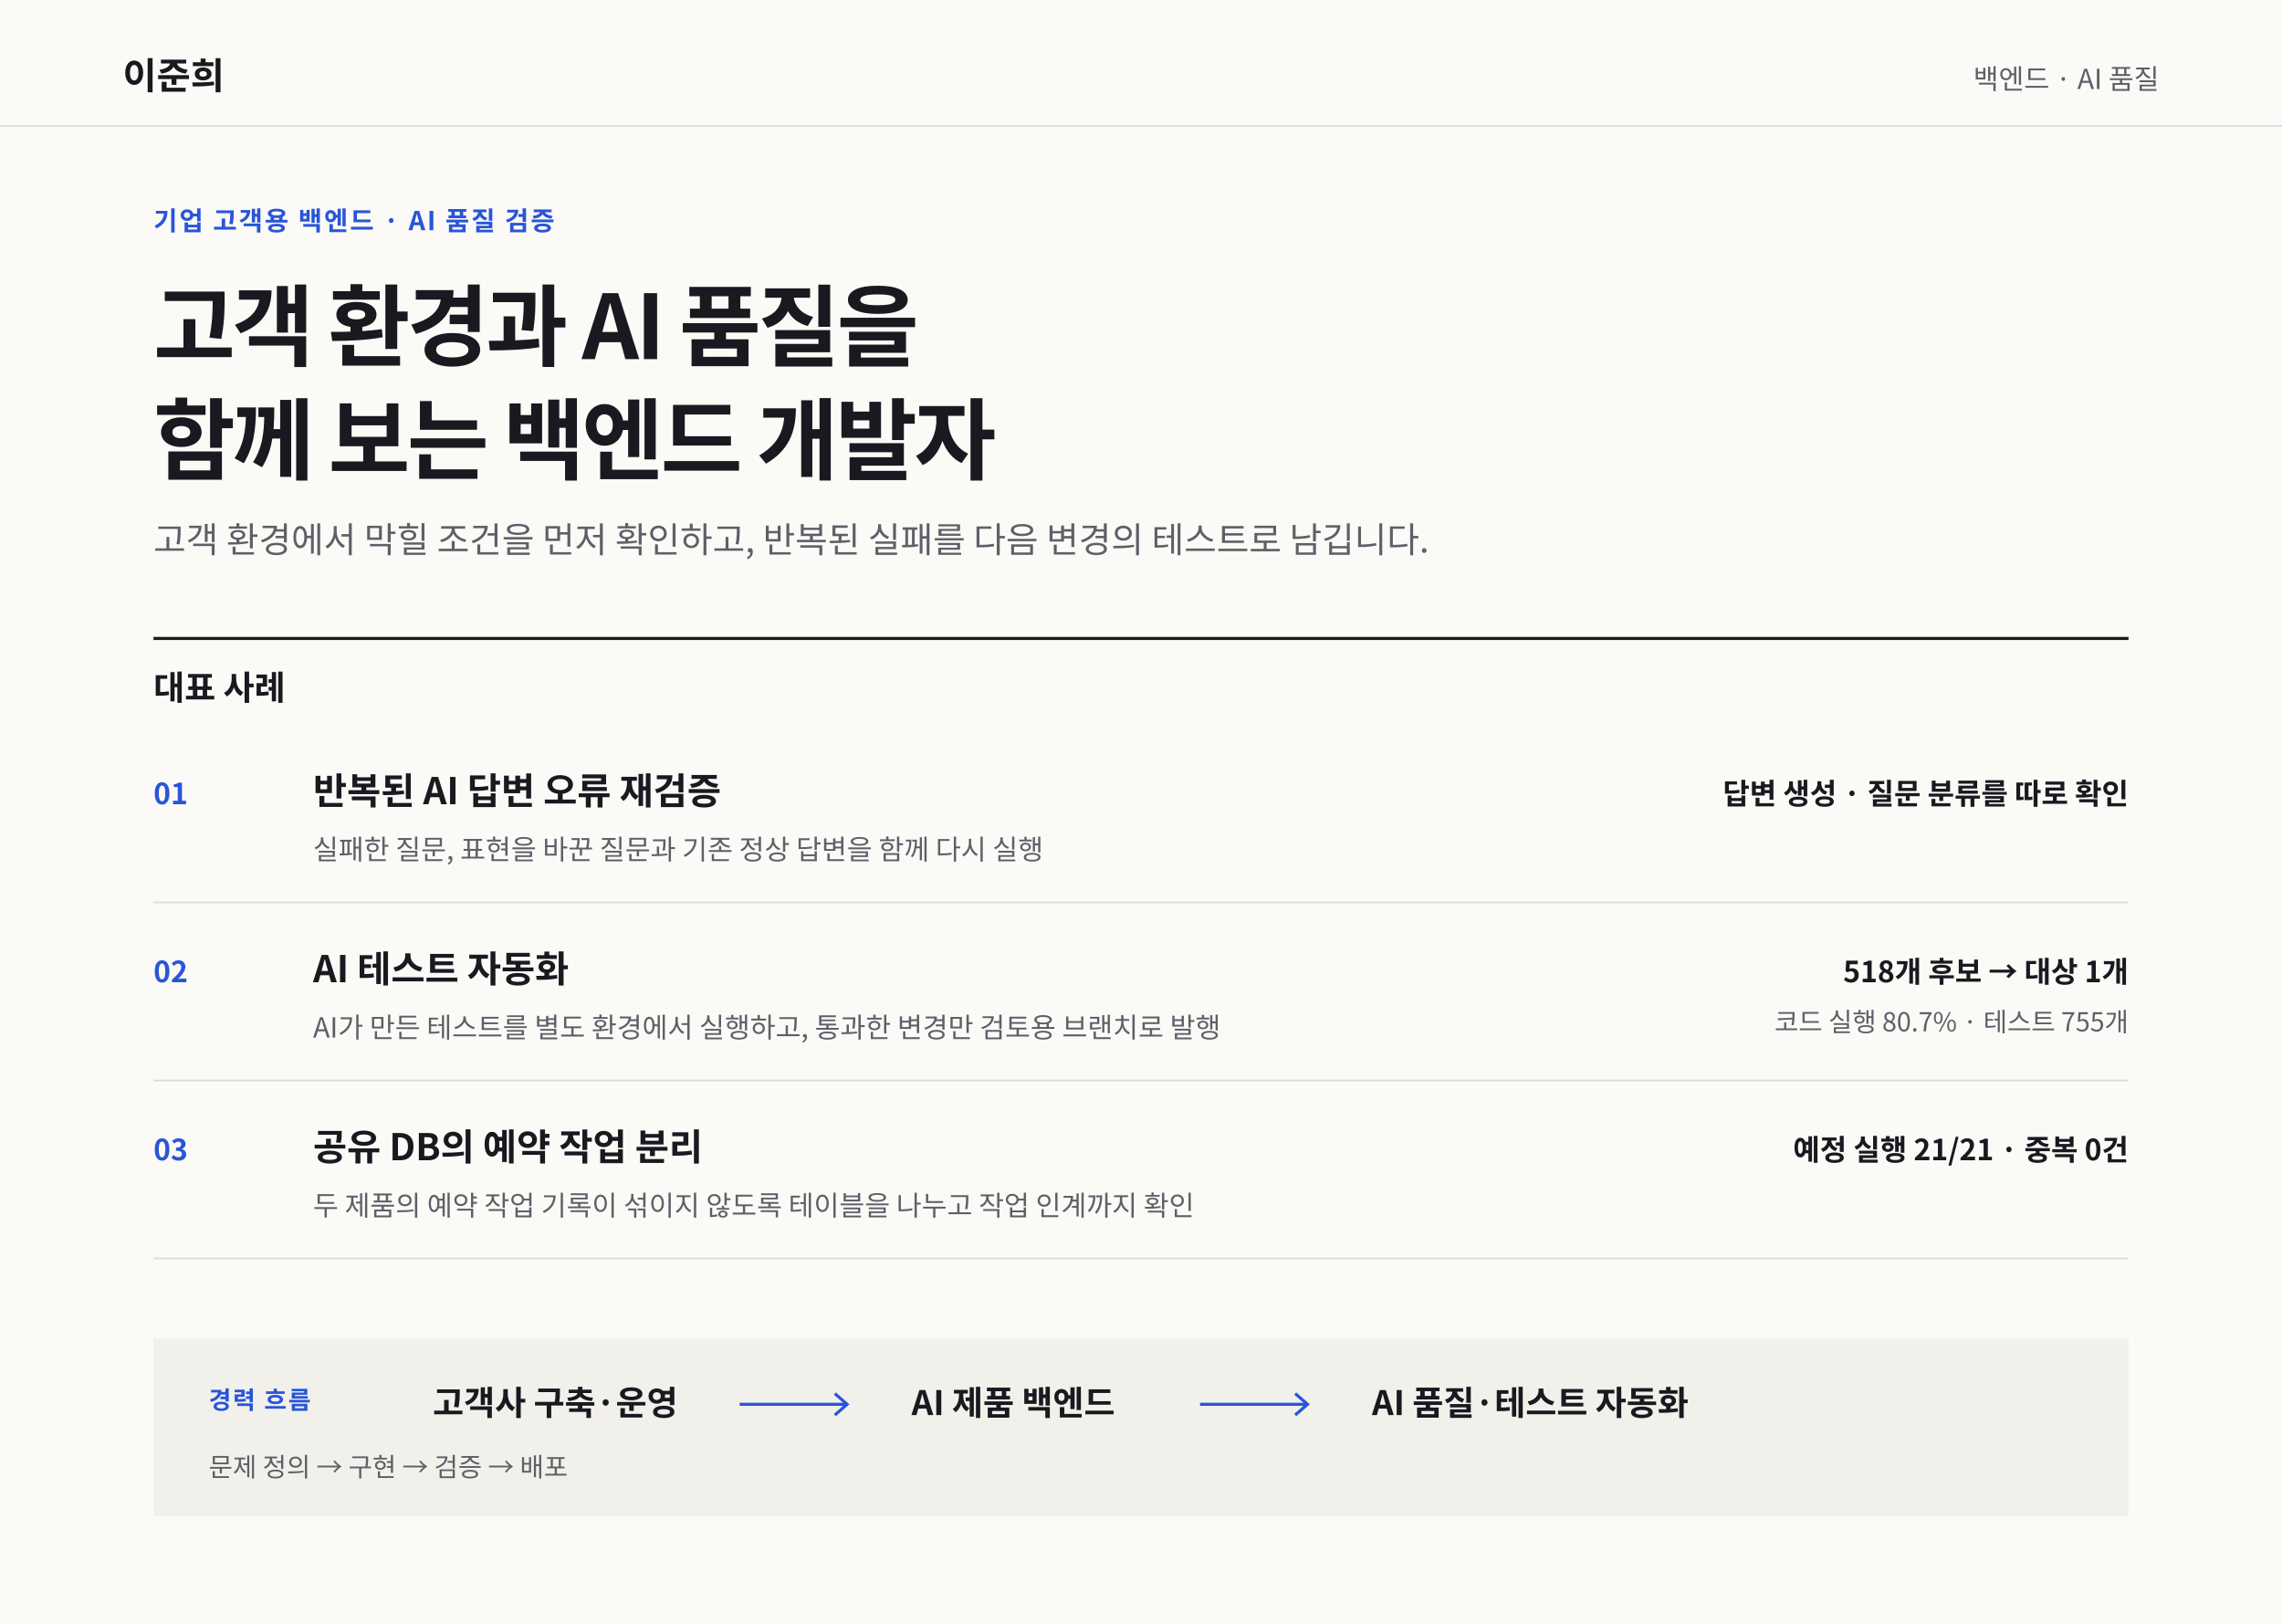
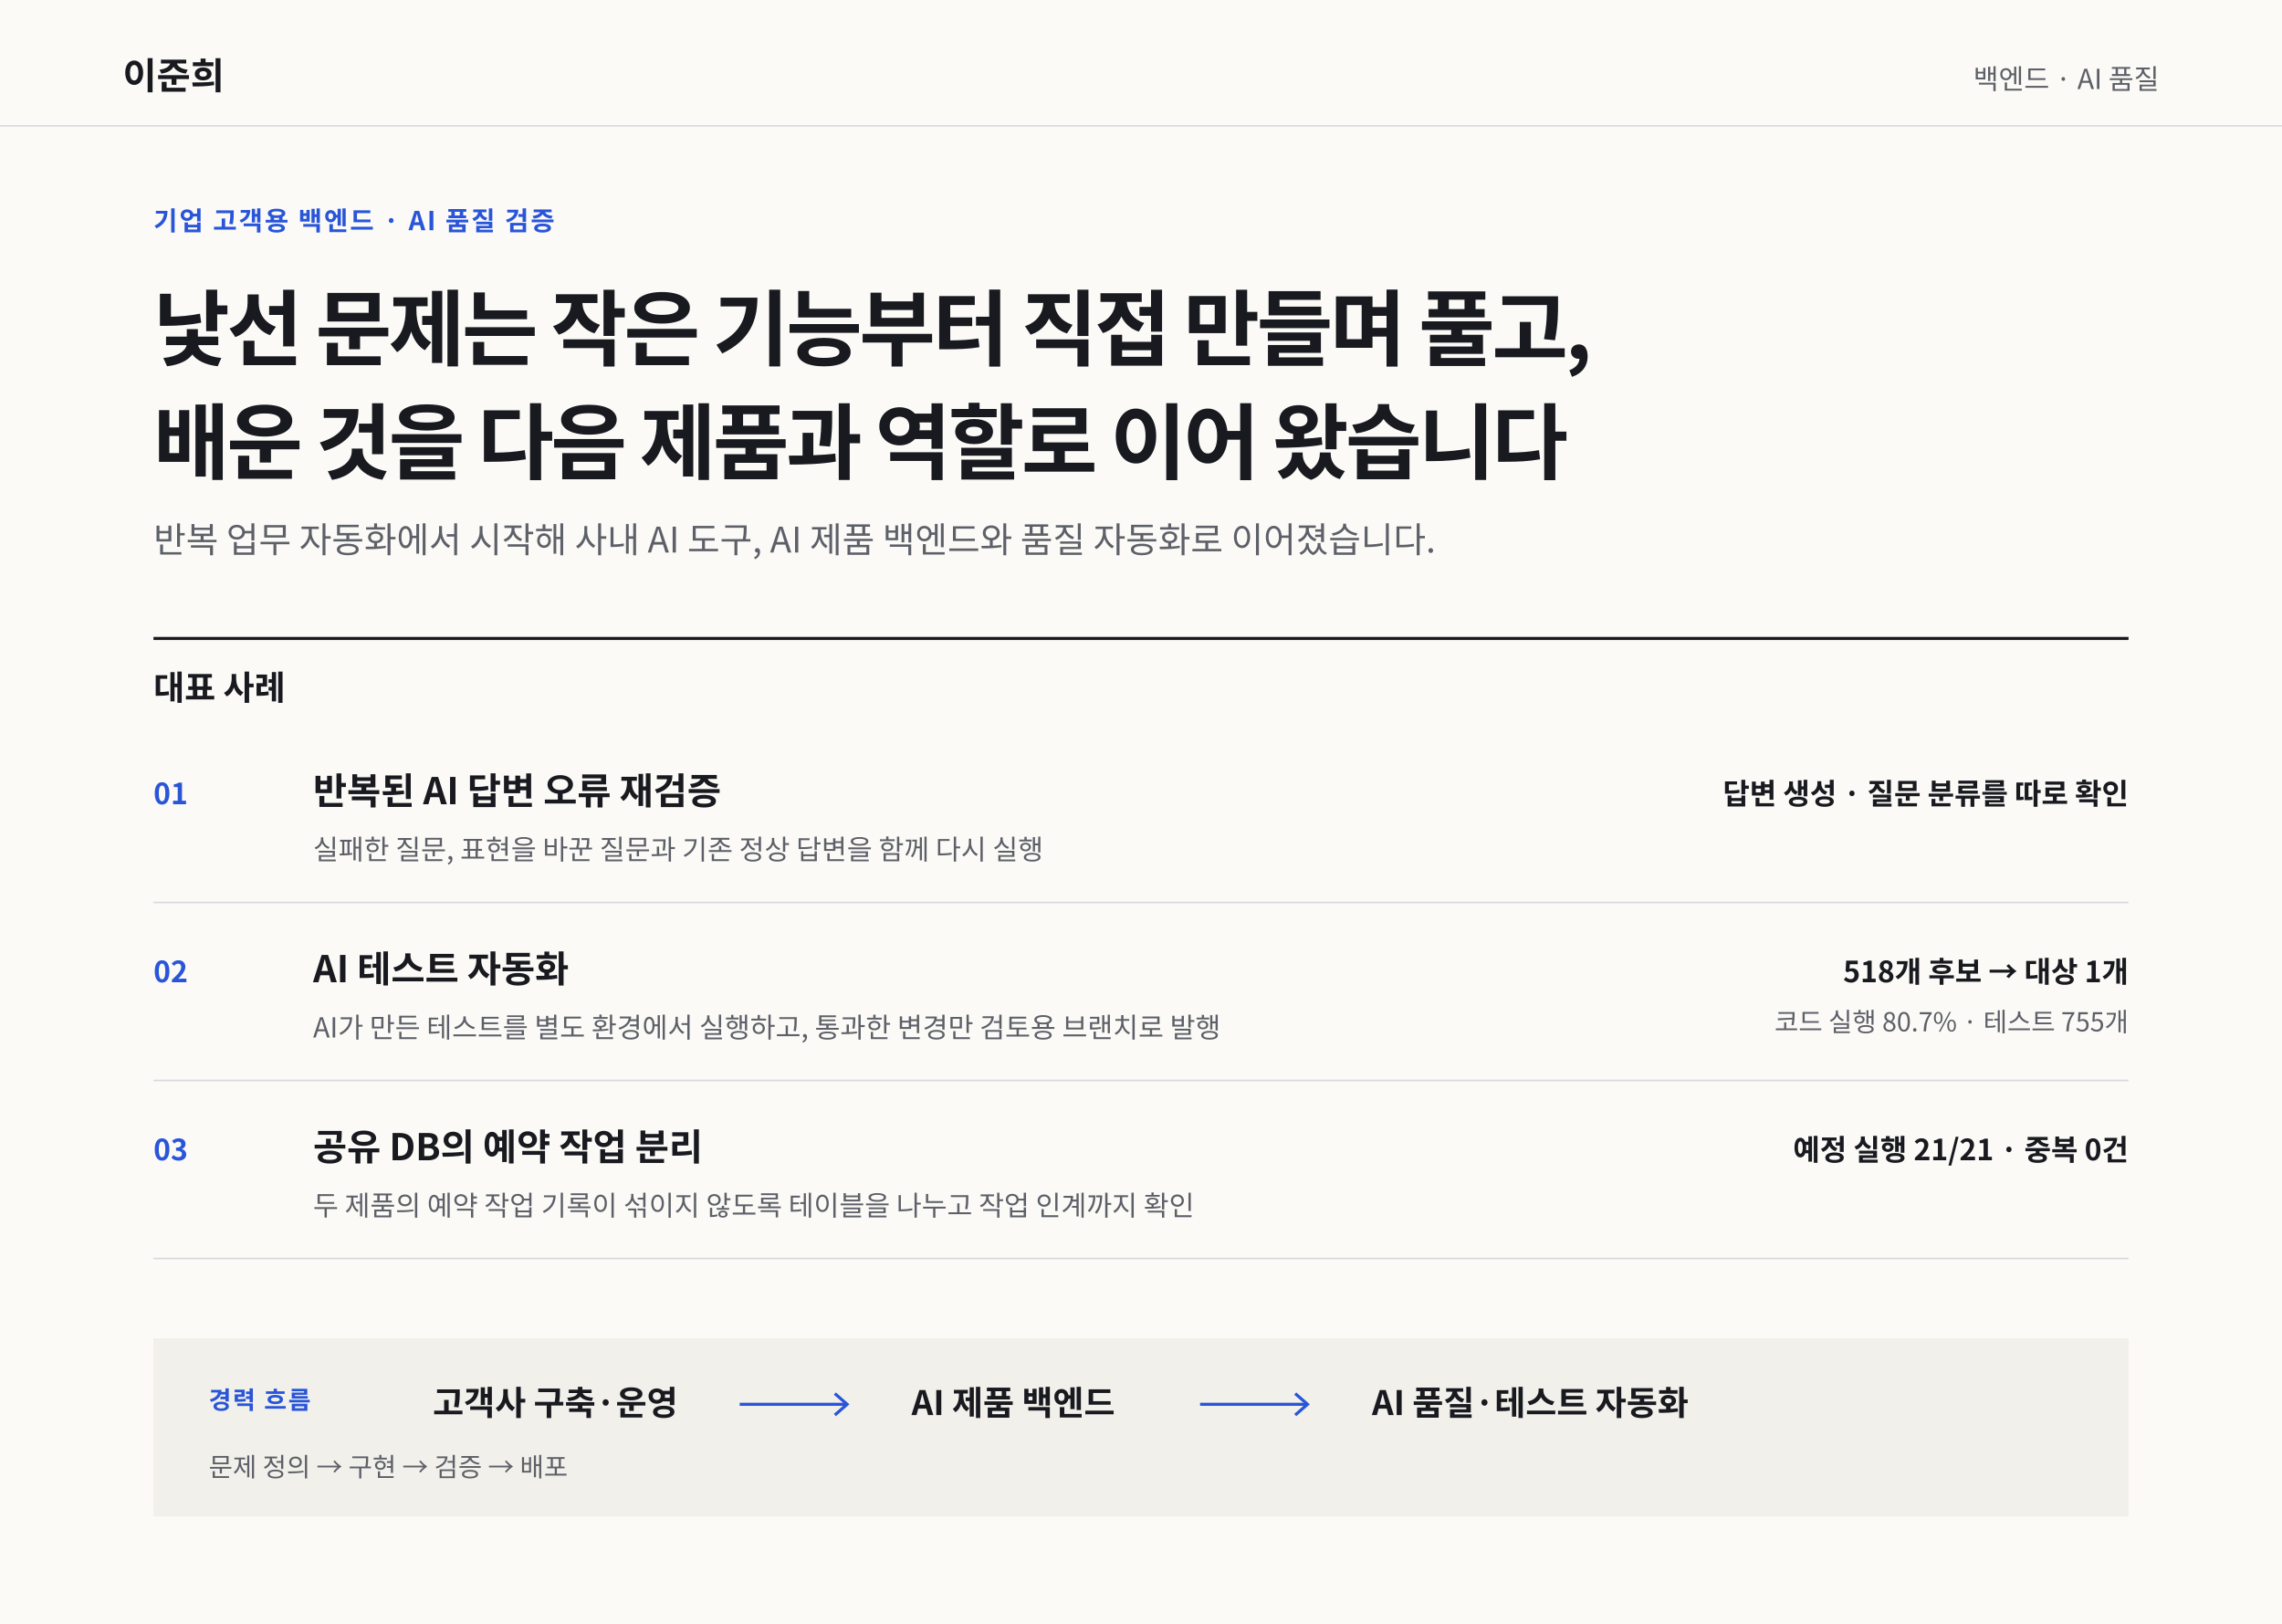
<svg xmlns="http://www.w3.org/2000/svg" width="1487" height="1058" viewBox="0 0 1487 1058" role="img" aria-labelledby="title desc">
  <rect width="1487" height="1058" fill="#fbfaf6" />
  <g font-family="Apple SD Gothic Neo, Noto Sans CJK KR, sans-serif">
    <text x="80" y="58" fill="#181a20" font-size="24" font-weight="700">이준희</text>
    <text x="1407" y="58" fill="#5d6068" font-size="18" text-anchor="end">백엔드 · AI 품질</text>
    <line x1="0" y1="82" x2="1487" y2="82" stroke="#d8d9df" />
    <text x="100" y="150" fill="#2955d9" font-size="17" font-weight="700" letter-spacing="1.2">기업 고객용 백엔드 · AI 품질 검증</text>
-     <text x="100" y="234" fill="#181a20" font-size="58" font-weight="800" letter-spacing="-2">고객 환경과 AI 품질을</text>
-     <text x="100" y="308" fill="#181a20" font-size="58" font-weight="800" letter-spacing="-2">함께 보는 백엔드 개발자</text>
-     <text x="100" y="360" fill="#5d6068" font-size="23">고객 환경에서 막힐 조건을 먼저 확인하고, 반복된 실패를 다음 변경의 테스트로 남깁니다.</text>
+     <text x="100" y="234" fill="#181a20" font-size="54" font-weight="800" letter-spacing="-2">낯선 문제는 작은 기능부터 직접 만들며 풀고,</text>
+     <text x="100" y="308" fill="#181a20" font-size="54" font-weight="800" letter-spacing="-2">배운 것을 다음 제품과 역할로 이어 왔습니다</text>
+     <text x="100" y="360" fill="#5d6068" font-size="23">반복 업무 자동화에서 시작해 사내 AI 도구, AI 제품 백엔드와 품질 자동화로 이어졌습니다.</text>
    <line x1="100" y1="416" x2="1387" y2="416" stroke="#181a20" stroke-width="2" />
    <text x="100" y="456" fill="#181a20" font-size="22" font-weight="700">대표 사례</text>
    <g transform="translate(100 494)">
      <text x="0" y="30" fill="#2955d9" font-size="19" font-weight="700">01</text>
      <text x="104" y="30" fill="#181a20" font-size="24" font-weight="700">반복된 AI 답변 오류 재검증</text>
      <text x="104" y="66" fill="#5d6068" font-size="18">실패한 질문, 표현을 바꾼 질문과 기존 정상 답변을 함께 다시 실행</text>
      <text x="1287" y="30" fill="#181a20" font-size="19" font-weight="700" text-anchor="end">답변 생성 · 질문 분류를 따로 확인</text>
      <line x1="0" y1="94" x2="1287" y2="94" stroke="#d8d9df" />
    </g>
    <g transform="translate(100 610)">
      <text x="0" y="30" fill="#2955d9" font-size="19" font-weight="700">02</text>
      <text x="104" y="30" fill="#181a20" font-size="24" font-weight="700">AI 테스트 자동화</text>
      <text x="104" y="66" fill="#5d6068" font-size="18">AI가 만든 테스트를 별도 환경에서 실행하고, 통과한 변경만 검토용 브랜치로 발행</text>
      <text x="1287" y="30" fill="#181a20" font-size="19" font-weight="700" text-anchor="end">518개 후보 → 대상 1개</text>
      <text x="1287" y="62" fill="#5d6068" font-size="17" text-anchor="end">코드 실행 80.7% · 테스트 755개</text>
      <line x1="0" y1="94" x2="1287" y2="94" stroke="#d8d9df" />
    </g>
    <g transform="translate(100 726)">
      <text x="0" y="30" fill="#2955d9" font-size="19" font-weight="700">03</text>
      <text x="104" y="30" fill="#181a20" font-size="24" font-weight="700">공유 DB의 예약 작업 분리</text>
      <text x="104" y="66" fill="#5d6068" font-size="18">두 제품의 예약 작업 기록이 섞이지 않도록 테이블을 나누고 작업 인계까지 확인</text>
      <text x="1287" y="30" fill="#181a20" font-size="19" font-weight="700" text-anchor="end">예정 실행 21/21 · 중복 0건</text>
      <line x1="0" y1="94" x2="1287" y2="94" stroke="#d8d9df" />
    </g>
    <rect x="100" y="872" width="1287" height="116" fill="#f2f0ea" />
    <text x="136" y="918" fill="#2955d9" font-size="16" font-weight="700" letter-spacing="1">경력 흐름</text>
    <text x="282" y="922" fill="#181a20" font-size="22" font-weight="700">고객사 구축·운영</text>
    <path d="M482 915h70" stroke="#2955d9" stroke-width="2" />
    <path d="m544 908 8 7-8 7" fill="none" stroke="#2955d9" stroke-width="2" />
    <text x="594" y="922" fill="#181a20" font-size="22" font-weight="700">AI 제품 백엔드</text>
    <path d="M782 915h70" stroke="#2955d9" stroke-width="2" />
    <path d="m844 908 8 7-8 7" fill="none" stroke="#2955d9" stroke-width="2" />
    <text x="894" y="922" fill="#181a20" font-size="22" font-weight="700">AI 품질·테스트 자동화</text>
    <text x="136" y="962" fill="#5d6068" font-size="17">문제 정의 → 구현 → 검증 → 배포</text>
  </g>
</svg>
